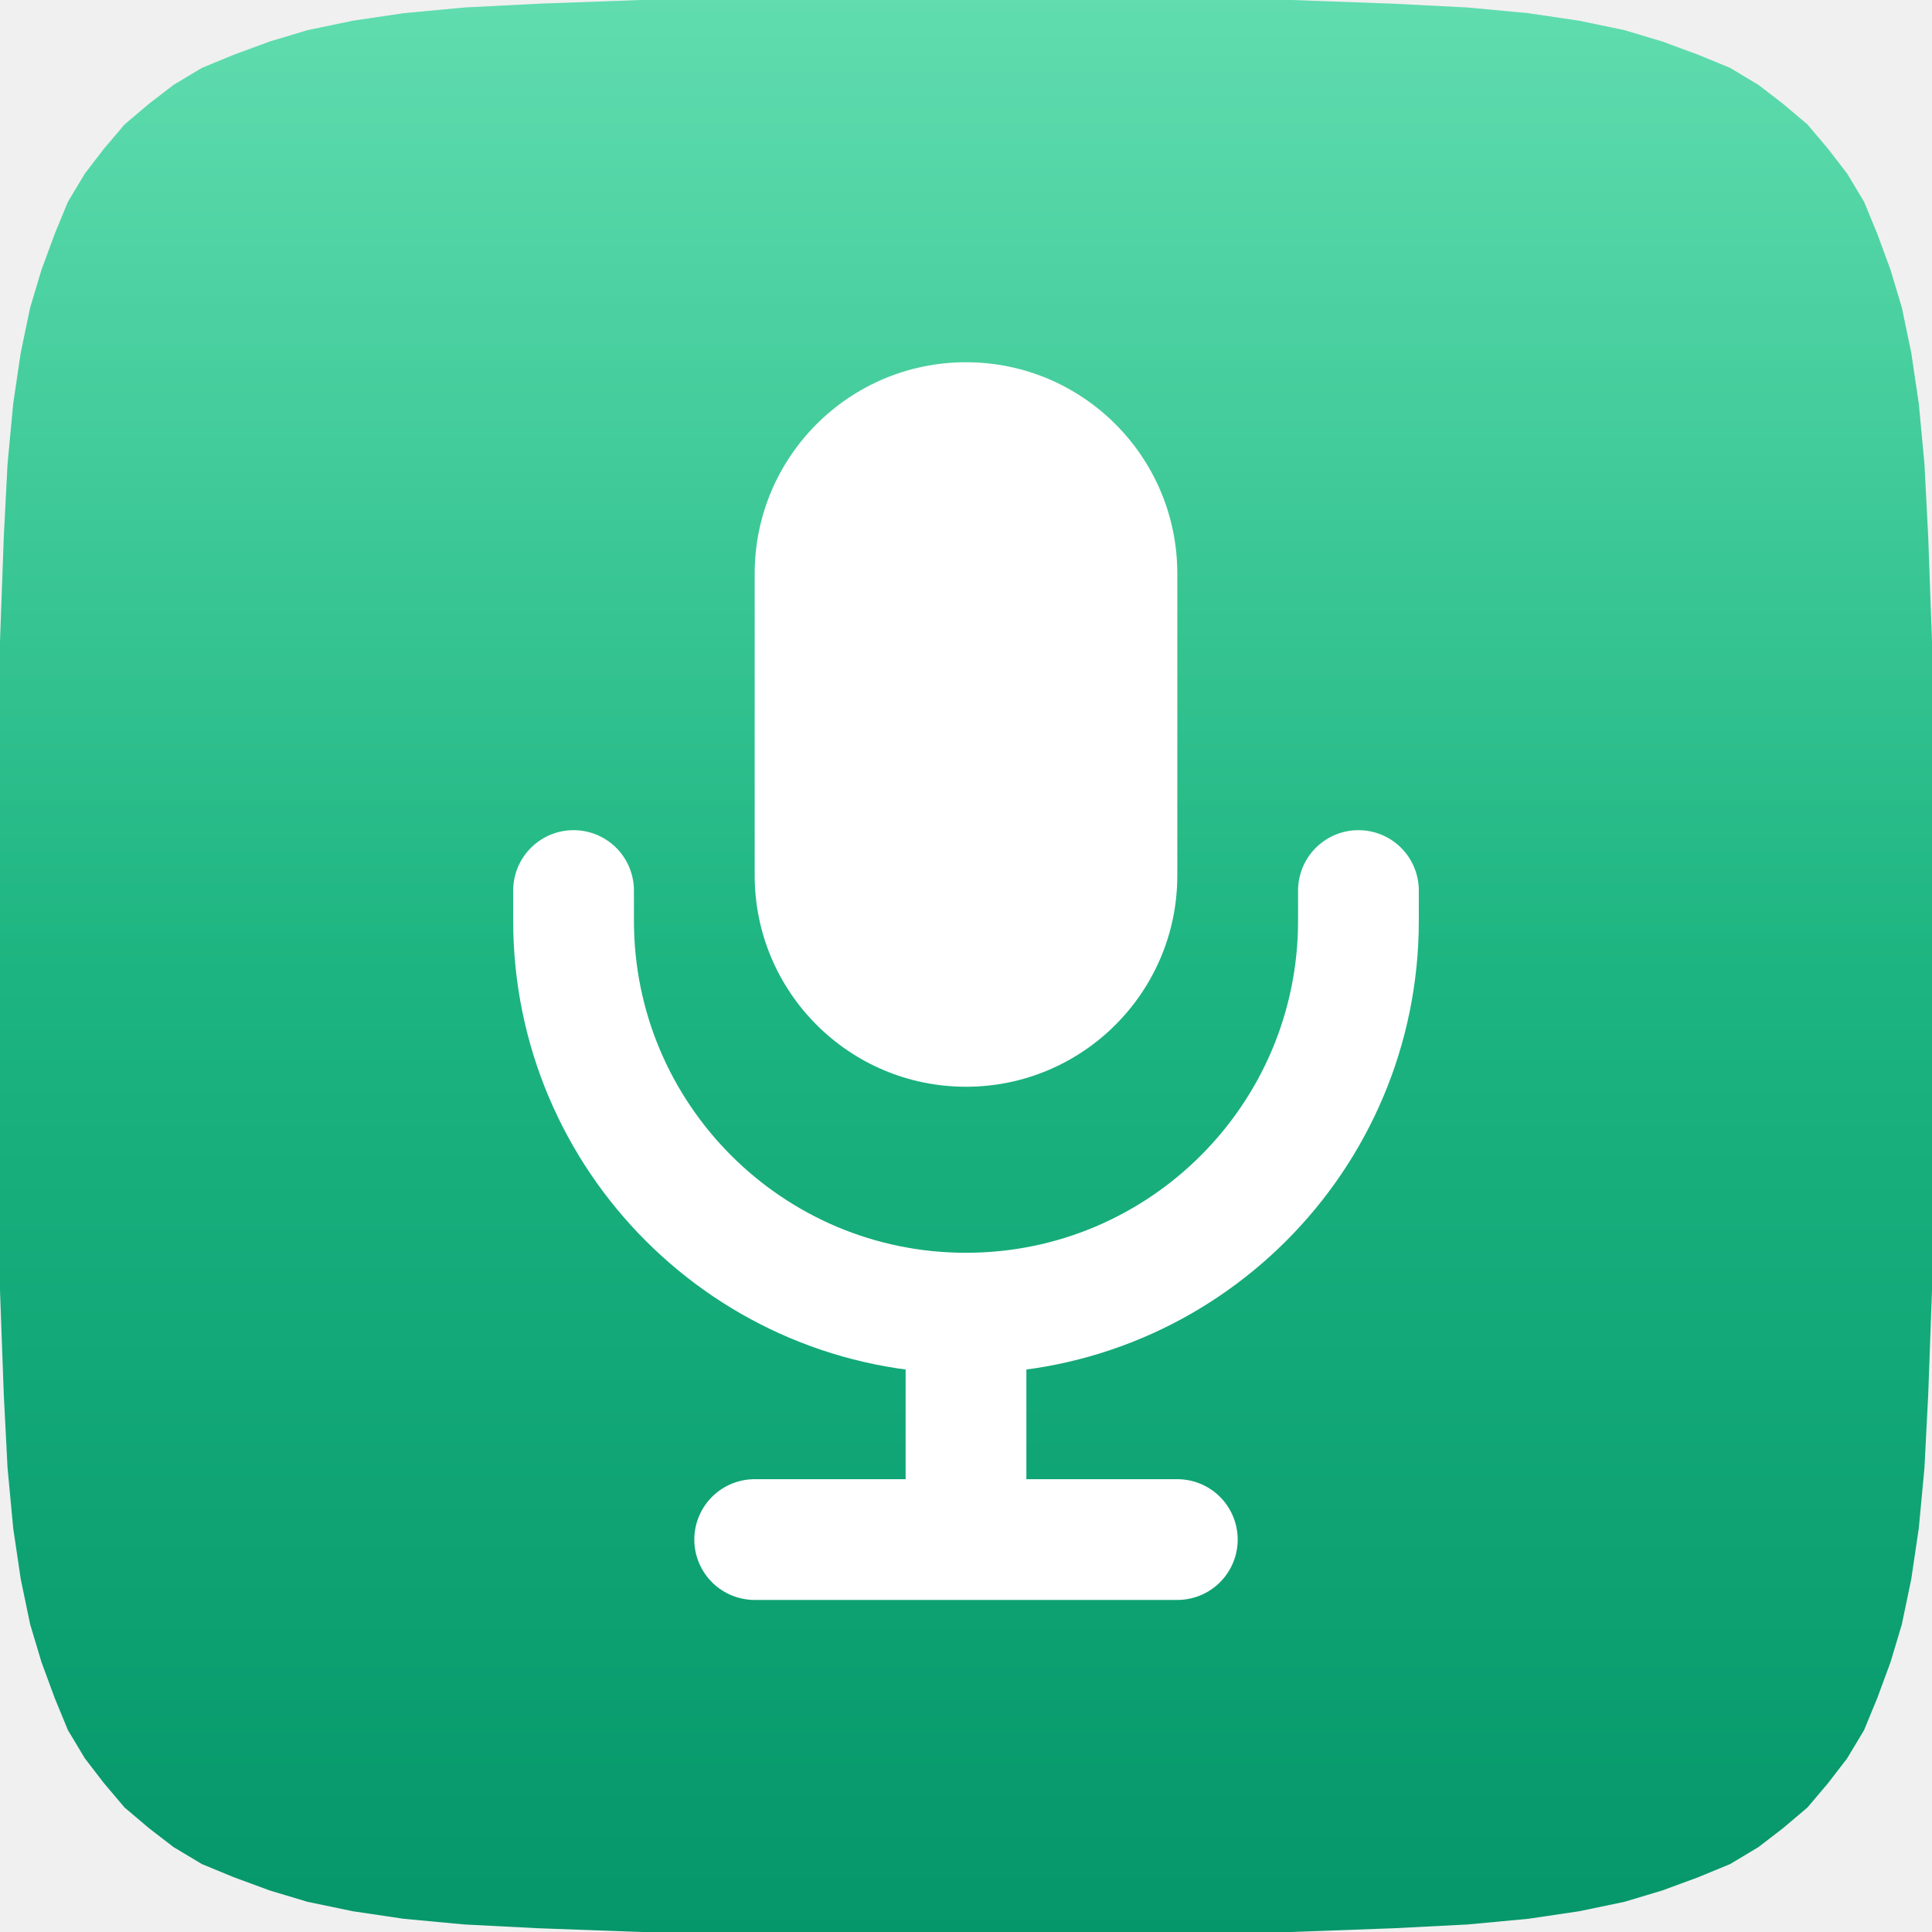
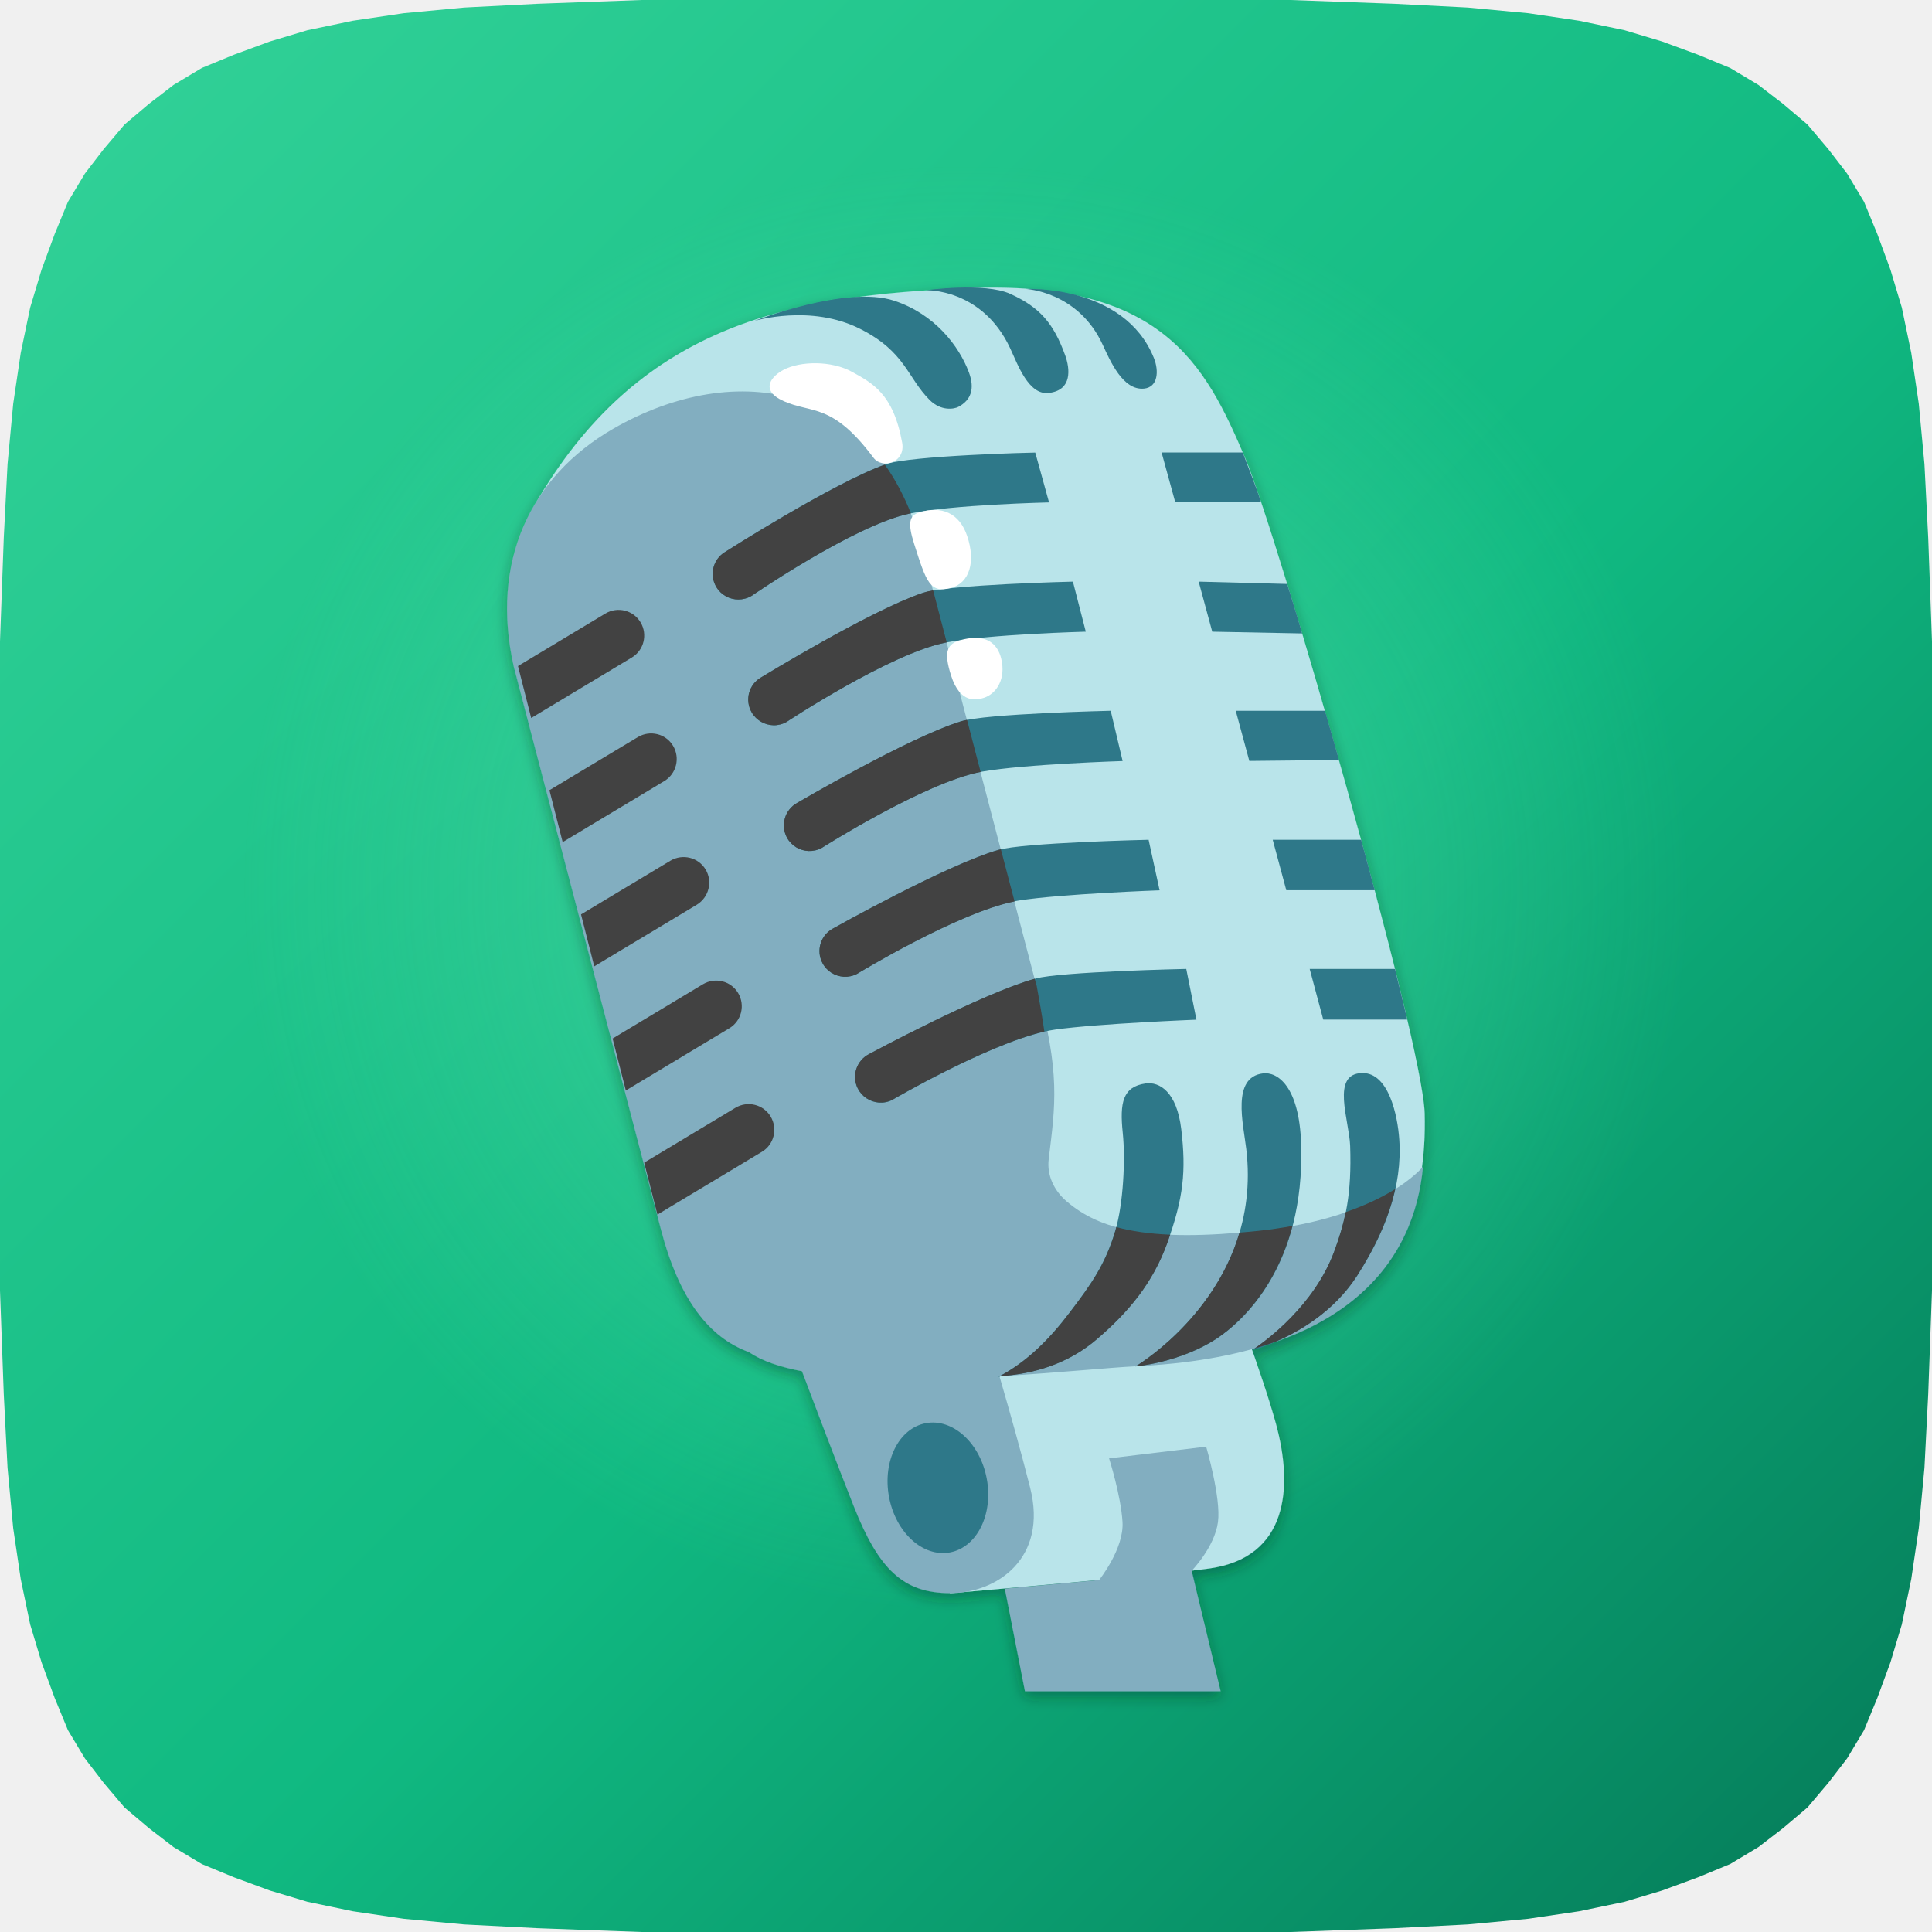
<svg xmlns="http://www.w3.org/2000/svg" viewBox="0 0 1024 1024">
  <defs>
-     <linearGradient id="g" x1="0" y1="0" x2="0" y2="1">
+     <linearGradient id="d" x1="0" y1="0" x2="1" y2="1">
+       <stop offset="0" stop-color="#34D399" />
+       <stop offset=".55" stop-color="#10B981" />
+       <stop offset="1" stop-color="#047857" />
+     </linearGradient>
+     <radialGradient id="r" cx=".5" cy=".46" r=".62">
+       <stop offset="0" stop-color="#6EE7B7" stop-opacity=".45" />
+       <stop offset=".6" stop-color="#6EE7B7" stop-opacity="0" />
+     </radialGradient>
+     <radialGradient id="v" cx=".5" cy=".5" r=".75">
+       <stop offset=".7" stop-color="#022C22" stop-opacity="0" />
+       <stop offset="1" stop-color="#022C22" stop-opacity=".22" />
+     </radialGradient>
+     <linearGradient id="g" x1="0" y1="0" x2="1" y2="1">
      <stop offset="0" stop-color="#34D399" />
      <stop offset="1" stop-color="#059669" />
    </linearGradient>
-     <linearGradient id="hl" x1="0" y1="0" x2="0" y2="1">
-       <stop offset="0" stop-color="#fff" stop-opacity=".22" />
-       <stop offset=".5" stop-color="#fff" stop-opacity="0" />
-     </linearGradient>
+     <filter id="sh" x="-30%" y="-30%" width="160%" height="160%">
+       <feDropShadow dx="0" dy="3" stdDeviation="3.5" flood-color="#022C22" flood-opacity=".35" />
+     </filter>
  </defs>
-   <path d="M1024 512L1024 684L1022 739L1020 778L1017 810L1013 837L1008 861L1002 881L995 900L988 917L979 932L969 945L958 958L945 969L932 979L917 988L900 995L881 1002L861 1008L837 1013L810 1017L778 1020L739 1022L684 1024L512 1024L340 1024L285 1022L246 1020L214 1017L187 1013L163 1008L143 1002L124 995L107 988L92 979L79 969L66 958L55 945L45 932L36 917L29 900L22 881L16 861L11 837L7 810L4 778L2 739L0 684L0 512L0 340L2 285L4 246L7 214L11 187L16 163L22 143L29 124L36 107L45 92L55 79L66 66L79 55L92 45L107 36L124 29L143 22L163 16L187 11L214 7L246 4L285 2L340 0L512 0L684 0L739 2L778 4L810 7L837 11L861 16L881 22L900 29L917 36L932 45L945 55L958 66L969 79L979 92L988 107L995 124L1002 143L1008 163L1013 187L1017 214L1020 246L1022 285L1024 340Z" fill="url(#g)" />
-   <path d="M1024 512L1024 684L1022 739L1020 778L1017 810L1013 837L1008 861L1002 881L995 900L988 917L979 932L969 945L958 958L945 969L932 979L917 988L900 995L881 1002L861 1008L837 1013L810 1017L778 1020L739 1022L684 1024L512 1024L340 1024L285 1022L246 1020L214 1017L187 1013L163 1008L143 1002L124 995L107 988L92 979L79 969L66 958L55 945L45 932L36 917L29 900L22 881L16 861L11 837L7 810L4 778L2 739L0 684L0 512L0 340L2 285L4 246L7 214L11 187L16 163L22 143L29 124L36 107L45 92L55 79L66 66L79 55L92 45L107 36L124 29L143 22L163 16L187 11L214 7L246 4L285 2L340 0L512 0L684 0L739 2L778 4L810 7L837 11L861 16L881 22L900 29L917 36L932 45L945 55L958 66L969 79L979 92L988 107L995 124L1002 143L1008 163L1013 187L1017 214L1020 246L1022 285L1024 340Z" fill="url(#hl)" />
-   <g transform="translate(0 -8)">
-     <rect x="400" y="200" width="224" height="384" rx="112" fill="#fff" />
-     <path d="M304 480v16a208 208 0 0 0 416 0v-16" fill="none" stroke="#fff" stroke-width="64" stroke-linecap="round" />
-     <path d="M512 712v104M400 824h224" fill="none" stroke="#fff" stroke-width="64" stroke-linecap="round" />
+   <clipPath id="c">
+     <path d="M1024 512L1024 684L1022 739L1020 778L1017 810L1013 837L1008 861L1002 881L995 900L988 917L979 932L969 945L958 958L945 969L932 979L917 988L900 995L881 1002L861 1008L837 1013L810 1017L778 1020L739 1022L684 1024L512 1024L340 1024L285 1022L246 1020L214 1017L187 1013L163 1008L143 1002L124 995L107 988L92 979L79 969L66 958L55 945L45 932L36 917L29 900L22 881L16 861L11 837L7 810L4 778L2 739L0 684L0 512L0 340L2 285L4 246L7 214L11 187L16 163L22 143L29 124L36 107L45 92L55 79L66 66L79 55L92 45L107 36L124 29L143 22L163 16L187 11L214 7L246 4L285 2L340 0L512 0L684 0L739 2L778 4L810 7L837 11L861 16L881 22L900 29L917 36L932 45L945 55L958 66L969 79L979 92L988 107L995 124L1002 143L1008 163L1013 187L1017 214L1020 246L1022 285L1024 340Z" />
+   </clipPath>
+   <g clip-path="url(#c)">
+     <rect width="1024" height="1024" fill="url(#d)" />
+     <rect width="1024" height="1024" fill="url(#r)" />
+   </g>
+   <g filter="url(#sh)">
+     <g id="mic-art" transform="translate(512 512) scale(6.2) translate(-64 -62)">
+       <g>
+         <path style="fill:#B9E4EA;" d="M103.21,74.61c-0.15-6.22-12.52-49.4-15.37-56.09c-3.4-7.99-7.1-15.2-23.84-14.46   C49.29,4.7,36.49,6.94,27.51,21.94c-6.85,11.44,12.2,66.52,17.32,71.38c1.88,1.79,5.97,2.62,10.78,2.92   c2.3,6.91,5.54,16.37,7.03,19.38c0,0,18.21-1.56,22.18-2.12c6.69-0.95,7.18-6.9,5.67-12.39c-0.62-2.25-1.59-5.07-2.51-7.63   c7.23-1.84,11.08-4.61,13.09-8.23C102.86,82.03,103.3,78.18,103.21,74.61z" />
+         <path style="fill:#82AEC0;" d="M89.1,84.63c-9.42,1-13.64-0.06-16.51-2.52c-1.06-0.91-1.69-2.22-1.52-3.6   c0.56-4.61,1.03-7.35-1.04-14.78l-9.55-36.51c-3.54-15.4-16.27-17.13-26.65-11.14l0,0c-7.08,4.09-10.51,11.35-8.49,20.32   l12.58,48.11c1.57,6.01,4.11,9.25,7.54,10.5c0,0,0,0,0,0c1.08,0.75,2.64,1.27,4.52,1.63c1.22,3.24,2.93,7.75,4.43,11.55   c2.13,5.38,4.22,7.42,8.23,7.42c4.01,0,8.38-2.98,6.84-9.02c-0.76-3.01-1.72-6.42-2.62-9.52c4.96-0.29,9.38-0.74,11.63-0.85   c18.21-0.86,23.83-9.04,24.58-17.08C103.07,79.16,99.61,83.51,89.1,84.63z" />
+         <ellipse transform="matrix(0.9829 -0.1839 0.1839 0.9829 -18.5555 13.1485)" style="fill:#2F7889;" cx="61.6" cy="106.61" rx="4.25" ry="5.62" />
+         <g>
+           <g>
+             <path style="fill:#424242;" d="M35.43,35.63c1.04-0.62,1.37-1.97,0.75-3.01c-0.62-1.04-1.97-1.37-3.01-0.75l-7.47,4.49l1.13,4.44     L35.43,35.63z" />
+           </g>
+           <g>
+             <path style="fill:#424242;" d="M38.96,43.18c-0.62-1.04-1.97-1.37-3.01-0.75l-7.56,4.54l1.13,4.44l8.69-5.22     C39.24,45.57,39.58,44.22,38.96,43.18z" />
+           </g>
+           <g>
+             <path style="fill:#424242;" d="M41.74,53.75c-0.62-1.04-1.97-1.37-3.01-0.75l-7.64,4.59l1.13,4.44l8.77-5.27     C42.02,56.13,42.36,54.78,41.74,53.75z" />
+           </g>
+           <g>
+             <path style="fill:#424242;" d="M44.52,64.31c-0.62-1.04-1.97-1.37-3.01-0.75l-7.72,4.64l1.13,4.44l8.85-5.32     C44.81,66.7,45.14,65.35,44.52,64.31z" />
+           </g>
+           <g>
+             <path style="fill:#424242;" d="M47.3,74.87c-0.62-1.04-1.97-1.37-3.01-0.75l-7.8,4.69l1.13,4.44l8.94-5.37     C47.59,77.26,47.92,75.91,47.3,74.87z" />
+           </g>
+         </g>
+         <g>
+           <g>
+             <g>
+               <path style="fill:#2F7889;" d="M57.13,19.11c-4.46,1.58-13.72,7.49-13.72,7.49c-1.04,0.62-1.37,1.97-0.75,3.01      c0.41,0.68,1.14,1.06,1.88,1.06c0.38,0,0.77-0.1,1.13-0.31c0,0,8.73-6.01,13.48-7.03c3.59-0.77,11.95-0.96,11.95-0.96      l-1.18-4.26C69.91,18.1,59.23,18.36,57.13,19.11z" />
+             </g>
+           </g>
+           <g>
+             <path style="fill:#2F7889;" d="M60.33,30.1c-4.49,1.5-13.85,7.23-13.85,7.23c-1.05,0.6-1.41,1.94-0.8,2.99     c0.4,0.69,1.12,1.08,1.86,1.1c0.38,0.01,0.78-0.09,1.13-0.29c0,0,8.84-5.84,13.6-6.78c3.6-0.71,11.97-0.93,11.97-0.93l-1.1-4.28     C73.14,29.14,62.45,29.39,60.33,30.1z" />
+           </g>
+           <g>
+             <path style="fill:#2F7889;" d="M63.54,41.09c-4.52,1.42-13.98,6.97-13.98,6.97c-1.06,0.59-1.44,1.92-0.86,2.98     c0.39,0.7,1.1,1.1,1.84,1.13c0.38,0.01,0.78-0.07,1.14-0.27c0,0,8.94-5.68,13.72-6.52c3.62-0.64,11.99-0.9,11.99-0.9l-1.02-4.3     C76.37,40.18,65.67,40.42,63.54,41.09z" />
+           </g>
+           <g>
+             <path style="fill:#2F7889;" d="M66.75,52.08c-4.54,1.33-14.11,6.71-14.11,6.71c-1.07,0.57-1.48,1.89-0.91,2.96     c0.37,0.71,1.08,1.12,1.82,1.17c0.38,0.02,0.78-0.06,1.14-0.25c0,0,9.04-5.51,13.84-6.27c3.63-0.57,12.02-0.87,12.02-0.87     l-0.94-4.32C79.6,51.21,68.89,51.45,66.75,52.08z" />
+           </g>
+           <g>
+             <g>
+               <path style="fill:#2F7889;" d="M69.96,63.07c-4.57,1.25-14.24,6.46-14.24,6.46c-1.08,0.55-1.52,1.86-0.97,2.95      c0.36,0.71,1.06,1.14,1.8,1.2c0.38,0.03,0.78-0.04,1.15-0.23c0,0,9.15-5.35,13.96-6.02c3.64-0.51,12.04-0.84,12.04-0.84      l-0.87-4.34C82.83,62.25,72.11,62.48,69.96,63.07z" />
+             </g>
+           </g>
+         </g>
+         <g>
+           <g>
+             <path style="fill:#2F7889;" d="M87.67,18.1l-6.95,0l1.17,4.26l7.33,0C88.87,21.15,87.83,18.64,87.67,18.1z" />
+             <path style="fill:#2F7889;" d="M85.05,33.42l7.69,0.15c-0.43-1.49-0.87-2.88-1.28-4.23l-7.57-0.2L85.05,33.42z" />
+             <path style="fill:#2F7889;" d="M88.22,44.47l7.67-0.08c-0.4-1.44-0.8-2.8-1.2-4.21h-7.63L88.22,44.47z" />
+             <path style="fill:#2F7889;" d="M91.38,55.52h7.56c-0.37-1.41-0.77-2.85-1.16-4.31h-7.56L91.38,55.52z" />
+             <path style="fill:#2F7889;" d="M94.54,66.58h7.18c-0.32-1.34-0.66-2.79-1.05-4.33h-7.29L94.54,66.58z" />
+           </g>
+         </g>
+         <g>
+           <path style="fill:#2F7889;" d="M60.87,13.59c-1.89-1.91-2.05-4.09-5.89-6.04c-4.26-2.17-9.08-0.69-9.08-0.69s7.88-3.09,11.97-1.73    c3.47,1.15,5.53,3.87,6.37,6.1c0.54,1.43,0.18,2.4-0.89,2.97C63.02,14.38,61.87,14.61,60.87,13.59z" />
+         </g>
+         <g>
+           <path style="fill:#2F7889;" d="M67.77,9.18c-2.41-5.14-7.21-4.95-7.21-4.95s5.02-0.69,7.22,0.31c2.49,1.13,3.69,2.47,4.7,5.26    c0.41,1.14,0.62,2.97-1.39,3.21C69.34,13.23,68.42,10.56,67.77,9.18z" />
+         </g>
+         <g>
+           <path style="fill:#2F7889;" d="M75.69,8.9c-2.11-4.6-6.61-4.78-6.61-4.78s8.43-0.42,10.98,5.9c0.45,1.12,0.35,2.51-0.85,2.62    C77.41,12.81,76.33,10.28,75.69,8.9z" />
+         </g>
+         <g>
+           <g>
+             <path style="fill:#2F7889;" d="M66.76,97.12c2.44-1.25,4.41-3.27,6.07-5.46c1.86-2.44,3.08-4.15,3.95-7.09     c0.66-2.24,0.86-5.98,0.62-8.31c-0.27-2.58,0-3.94,1.95-4.22c1.2-0.17,2.67,0.73,3.05,3.9c0.43,3.6,0.2,5.87-1.2,9.74     c-1.24,3.42-3.3,5.9-6.05,8.25C71.42,97.12,67.12,96.93,66.76,97.12z" />
+           </g>
+           <g>
+             <path style="fill:#2F7889;" d="M78.49,96.23c0,0,10.92-6.4,9.47-18.58c-0.26-2.19-1.27-6.14,1.43-6.47     c1.2-0.15,3.1,1.04,3.26,6.04c0.33,10.48-5.01,15.18-7.24,16.65C82.28,95.91,78.49,96.23,78.49,96.23z" />
+           </g>
+           <g>
+             <path style="fill:#2F7889;" d="M88.46,94.84c0,0,5.08-3.16,7.02-8.44c0.98-2.65,1.5-4.89,1.36-9.03     c-0.08-2.2-1.68-6.19,1.05-6.22c2.25-0.02,3.01,3.63,3.15,5.68c0.28,4.04-1.22,7.93-3.58,11.62     C94.28,93.4,88.46,94.84,88.46,94.84z" />
+           </g>
+         </g>
+         <path style="fill:#82AEC0;" d="M69.04,124l-1.72-8.77l8.06-0.74c0,0,2.14-2.67,2-4.96c-0.14-2.29-1.15-5.44-1.15-5.44l8.3-1   c0,0,1.29,4.41,1.01,6.45c-0.29,2.15-2.25,4.16-2.25,4.16L85.77,124H69.04z" />
+         <g>
+           <g>
+             <g>
+               <path style="fill:#424242;" d="M42.66,29.61c0.41,0.68,1.14,1.06,1.88,1.06c0.38,0,0.77-0.1,1.13-0.31c0,0,8.73-6.01,13.48-7.03      c0.04-0.01,0.1-0.02,0.14-0.03c-0.63-1.58-1.38-2.96-2.23-4.16c-4.49,1.62-13.65,7.46-13.65,7.46      C42.37,27.22,42.03,28.57,42.66,29.61z" />
+             </g>
+           </g>
+           <g>
+             <path style="fill:#424242;" d="M46.48,37.33c-1.05,0.6-1.41,1.94-0.8,2.99c0.4,0.69,1.12,1.08,1.86,1.1     c0.38,0.01,0.78-0.09,1.13-0.29c0,0,8.83-5.84,13.6-6.78c0.03-0.01,0.06-0.01,0.08-0.02l-1.16-4.45     c-0.36,0.07-0.65,0.14-0.86,0.21C55.84,31.6,46.48,37.33,46.48,37.33z" />
+           </g>
+           <g>
+             <path style="fill:#424242;" d="M49.56,48.06c-1.06,0.59-1.44,1.92-0.86,2.98c0.39,0.7,1.1,1.1,1.84,1.13     c0.38,0.01,0.78-0.07,1.14-0.27c0,0,8.76-5.56,13.57-6.49l-1.16-4.45c-0.22,0.04-0.4,0.09-0.54,0.13     C59.02,42.5,49.56,48.06,49.56,48.06z" />
+           </g>
+           <g>
+             <path style="fill:#424242;" d="M52.64,58.79c-1.07,0.57-1.48,1.89-0.91,2.96c0.37,0.71,1.08,1.12,1.82,1.17     c0.38,0.02,0.78-0.06,1.14-0.25c0,0,8.58-5.22,13.46-6.19l-1.17-4.46c-0.08,0.02-0.16,0.04-0.23,0.06     C62.21,53.41,52.64,58.79,52.64,58.79z" />
+           </g>
+           <g>
+             <g>
+               <path style="fill:#424242;" d="M69.87,63.09c-4.6,1.29-14.15,6.43-14.15,6.43c-1.08,0.55-1.52,1.86-0.97,2.95      c0.36,0.71,1.06,1.14,1.8,1.2c0.38,0.03,0.78-0.04,1.15-0.23c0,0,8.03-4.69,13-5.84c-0.19-1.29-0.41-2.58-0.65-3.87L69.87,63.09      z" />
+             </g>
+           </g>
+           <g>
+             <path style="fill:#FFFFFF;" d="M56.09,18.55c-3.53-4.73-5.28-3.76-7.68-4.84c-2.12-0.96-0.98-2.17,0-2.68     c1.41-0.74,4.08-0.81,5.87,0.19c1.68,0.94,3.5,1.82,4.26,6.03C58.86,18.96,56.85,19.56,56.09,18.55z" />
+             <path style="fill:#FFFFFF;" d="M64.1,25.24c-0.67-1.99-2.21-2.6-4.09-2.02c-0.87,0.27-1.01,0.91-0.44,2.7     c1.04,3.27,1.35,4.25,3.17,3.75C64.29,29.25,64.85,27.46,64.1,25.24z" />
+             <path style="fill:#FFFFFF;" d="M63.65,34.11c-1.27,0.32-1.59,0.96-0.93,3.05c0.78,2.46,2.2,2.11,2.82,1.91     c0.95-0.31,1.78-1.39,1.54-3C66.94,35.19,66.41,33.41,63.65,34.11z" />
+           </g>
+         </g>
+         <g>
+           <path style="fill:#2F7889;" d="M66.76,97.12c0.03-0.02,0.1-0.03,0.18-0.04c-0.04,0-0.08,0-0.12,0.01    C66.8,97.09,66.79,97.11,66.76,97.12z" />
+           <path style="fill:#424242;" d="M81.21,85.68c0.09-0.25,0.16-0.47,0.24-0.71c-1.82-0.08-3.32-0.3-4.6-0.65    c-0.02,0.08-0.04,0.17-0.06,0.25c-0.87,2.95-2.09,4.65-3.95,7.09c-1.65,2.17-3.6,4.17-6.01,5.43c0.04,0,0.08,0,0.12-0.01    c0.9-0.13,4.79-0.23,8.21-3.15C77.91,91.58,79.97,89.1,81.21,85.68z" />
+         </g>
+         <g>
+           <path style="fill:#424242;" d="M91.91,84.22c-0.88,0.16-1.8,0.3-2.8,0.41c-0.6,0.06-1.17,0.12-1.73,0.16    c-2.22,7.53-8.89,11.44-8.89,11.44s3.79-0.32,6.92-2.37C87.06,92.77,90.41,89.9,91.91,84.22z" />
+         </g>
+         <g>
+           <path style="fill:#2F7889;" d="M88.46,94.84c0,0,0.75-0.19,1.84-0.65c-0.53,0.18-1.07,0.36-1.64,0.52    C88.53,94.79,88.46,94.84,88.46,94.84z" />
+           <path style="fill:#424242;" d="M97.45,88.45c1.52-2.38,2.68-4.84,3.24-7.38c-1.02,0.64-2.41,1.34-4.23,1.97    c-0.24,1.16-0.56,2.22-0.98,3.35c-1.72,4.67-5.89,7.67-6.82,8.31c0.57-0.16,1.11-0.34,1.64-0.52    C92.28,93.37,95.41,91.64,97.45,88.45z" />
+         </g>
+       </g>
+     </g>
  </g>
</svg>
